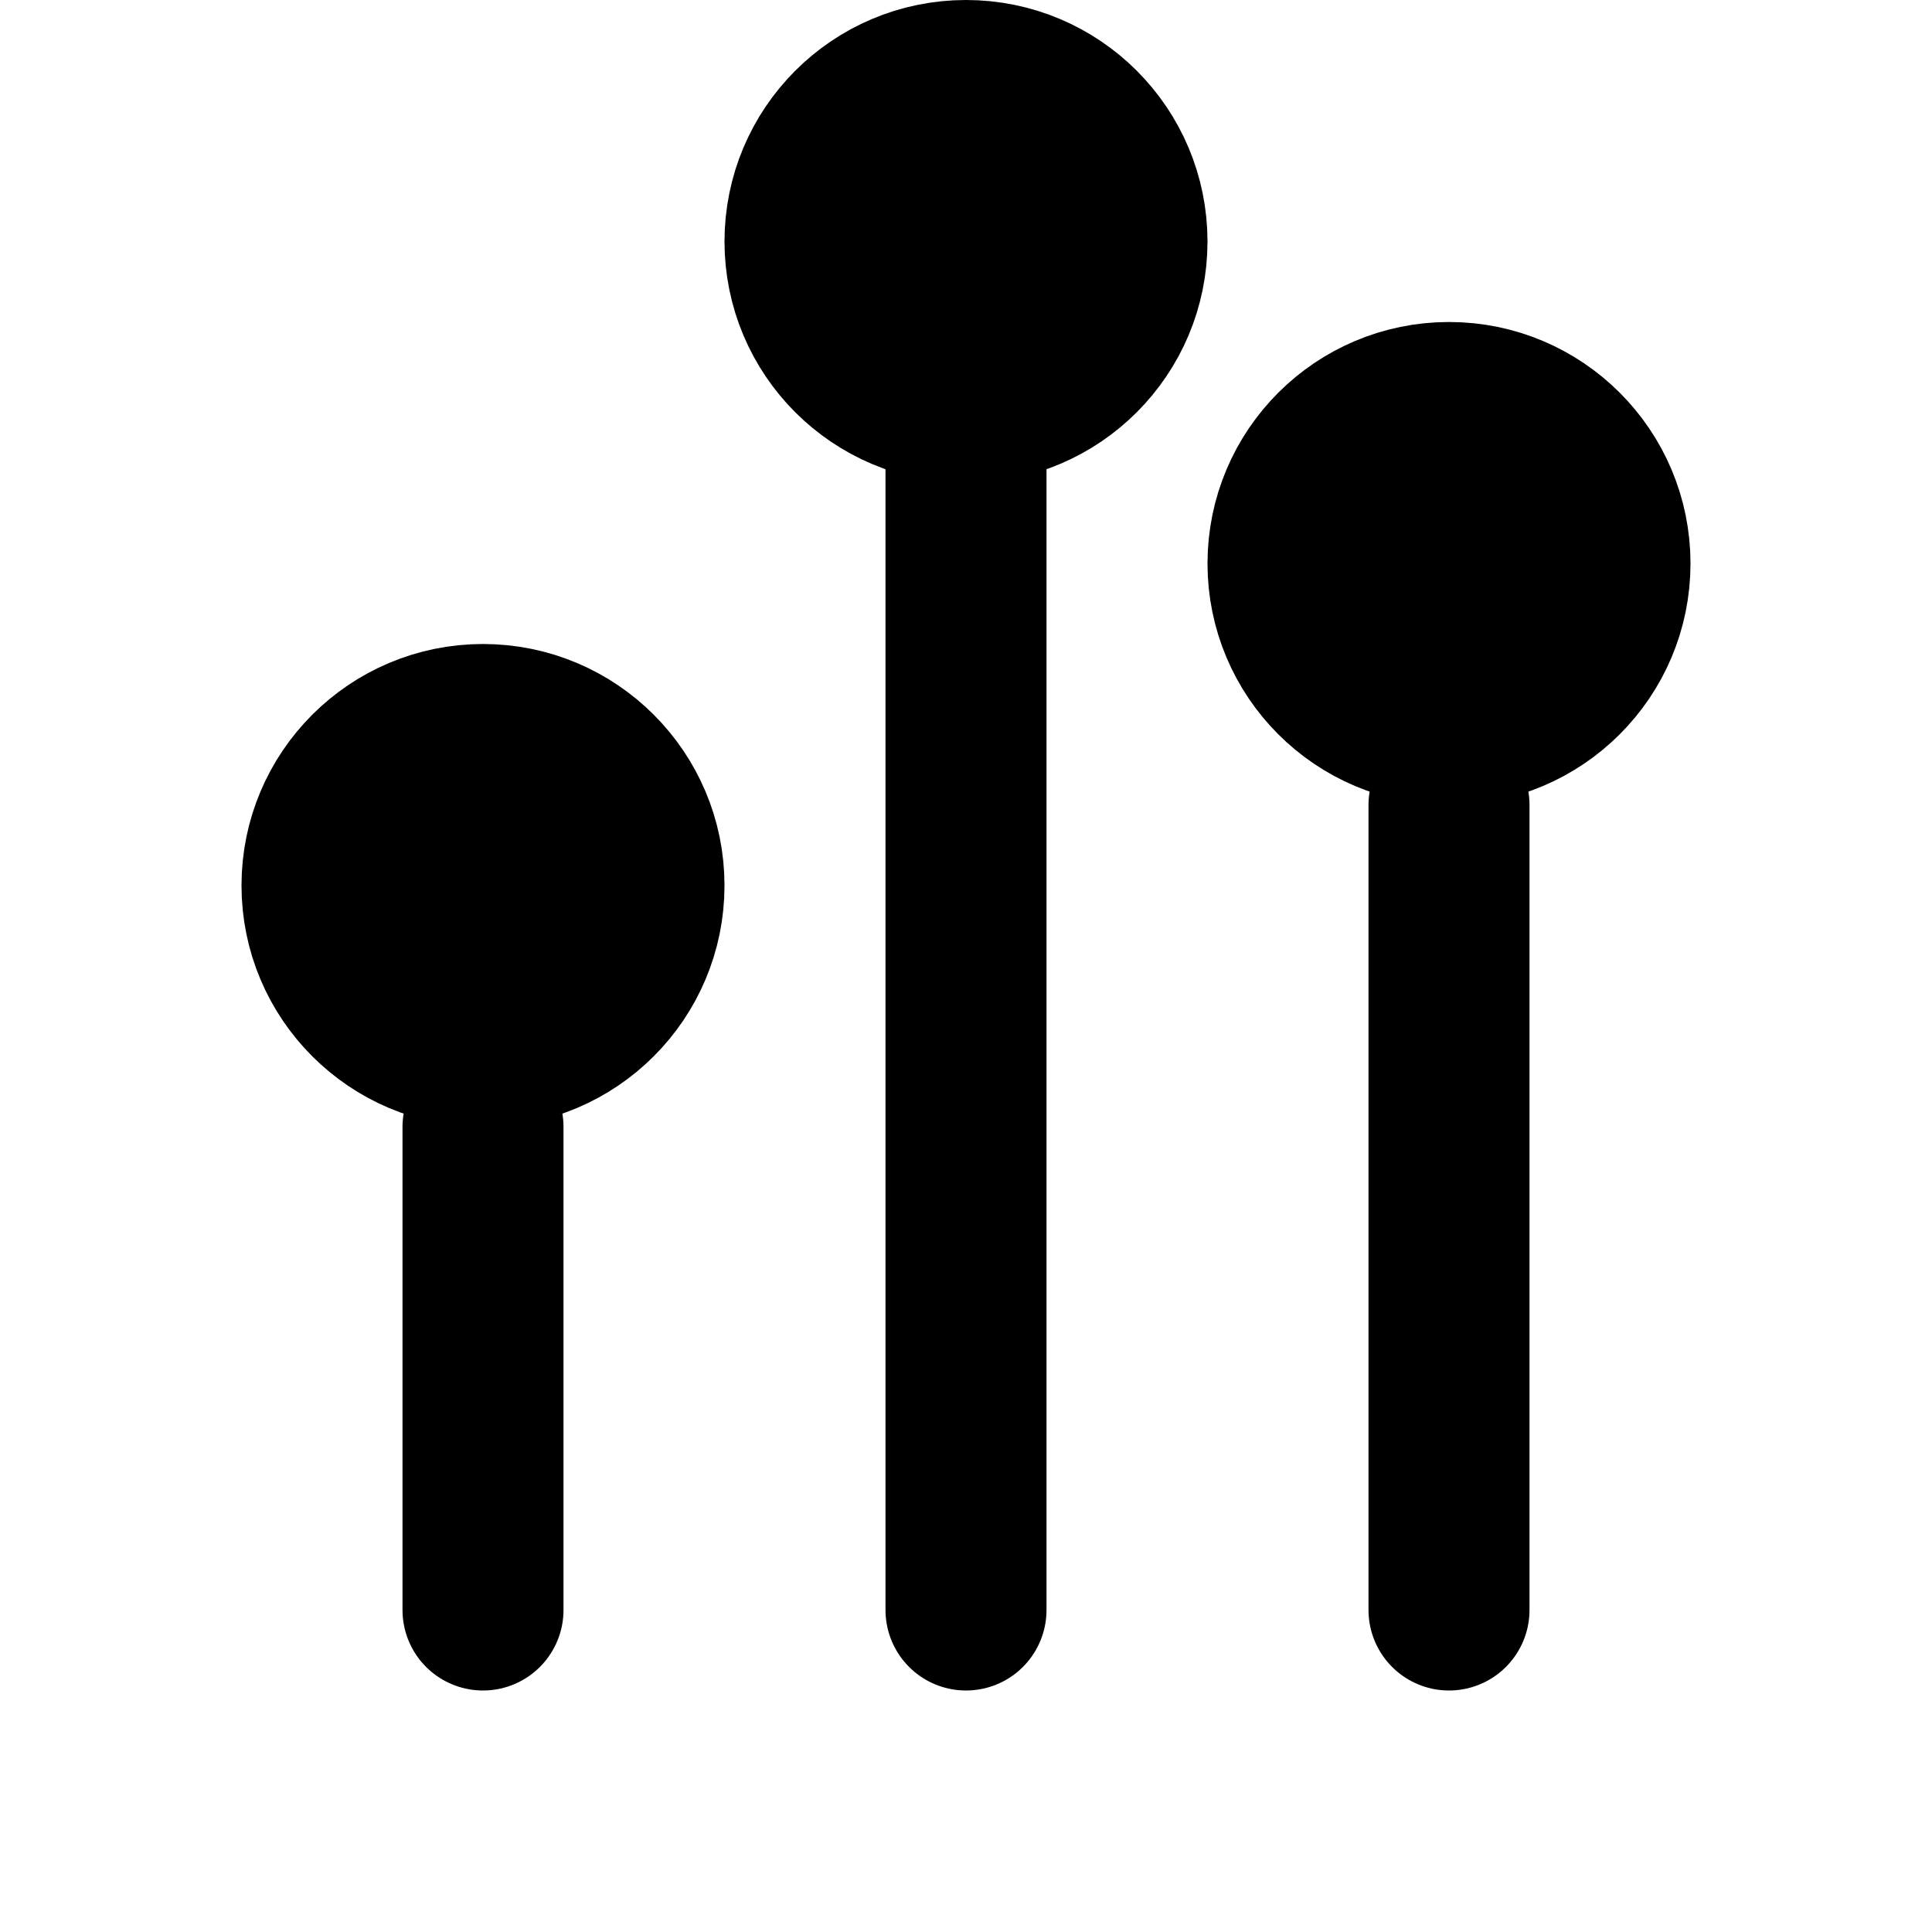
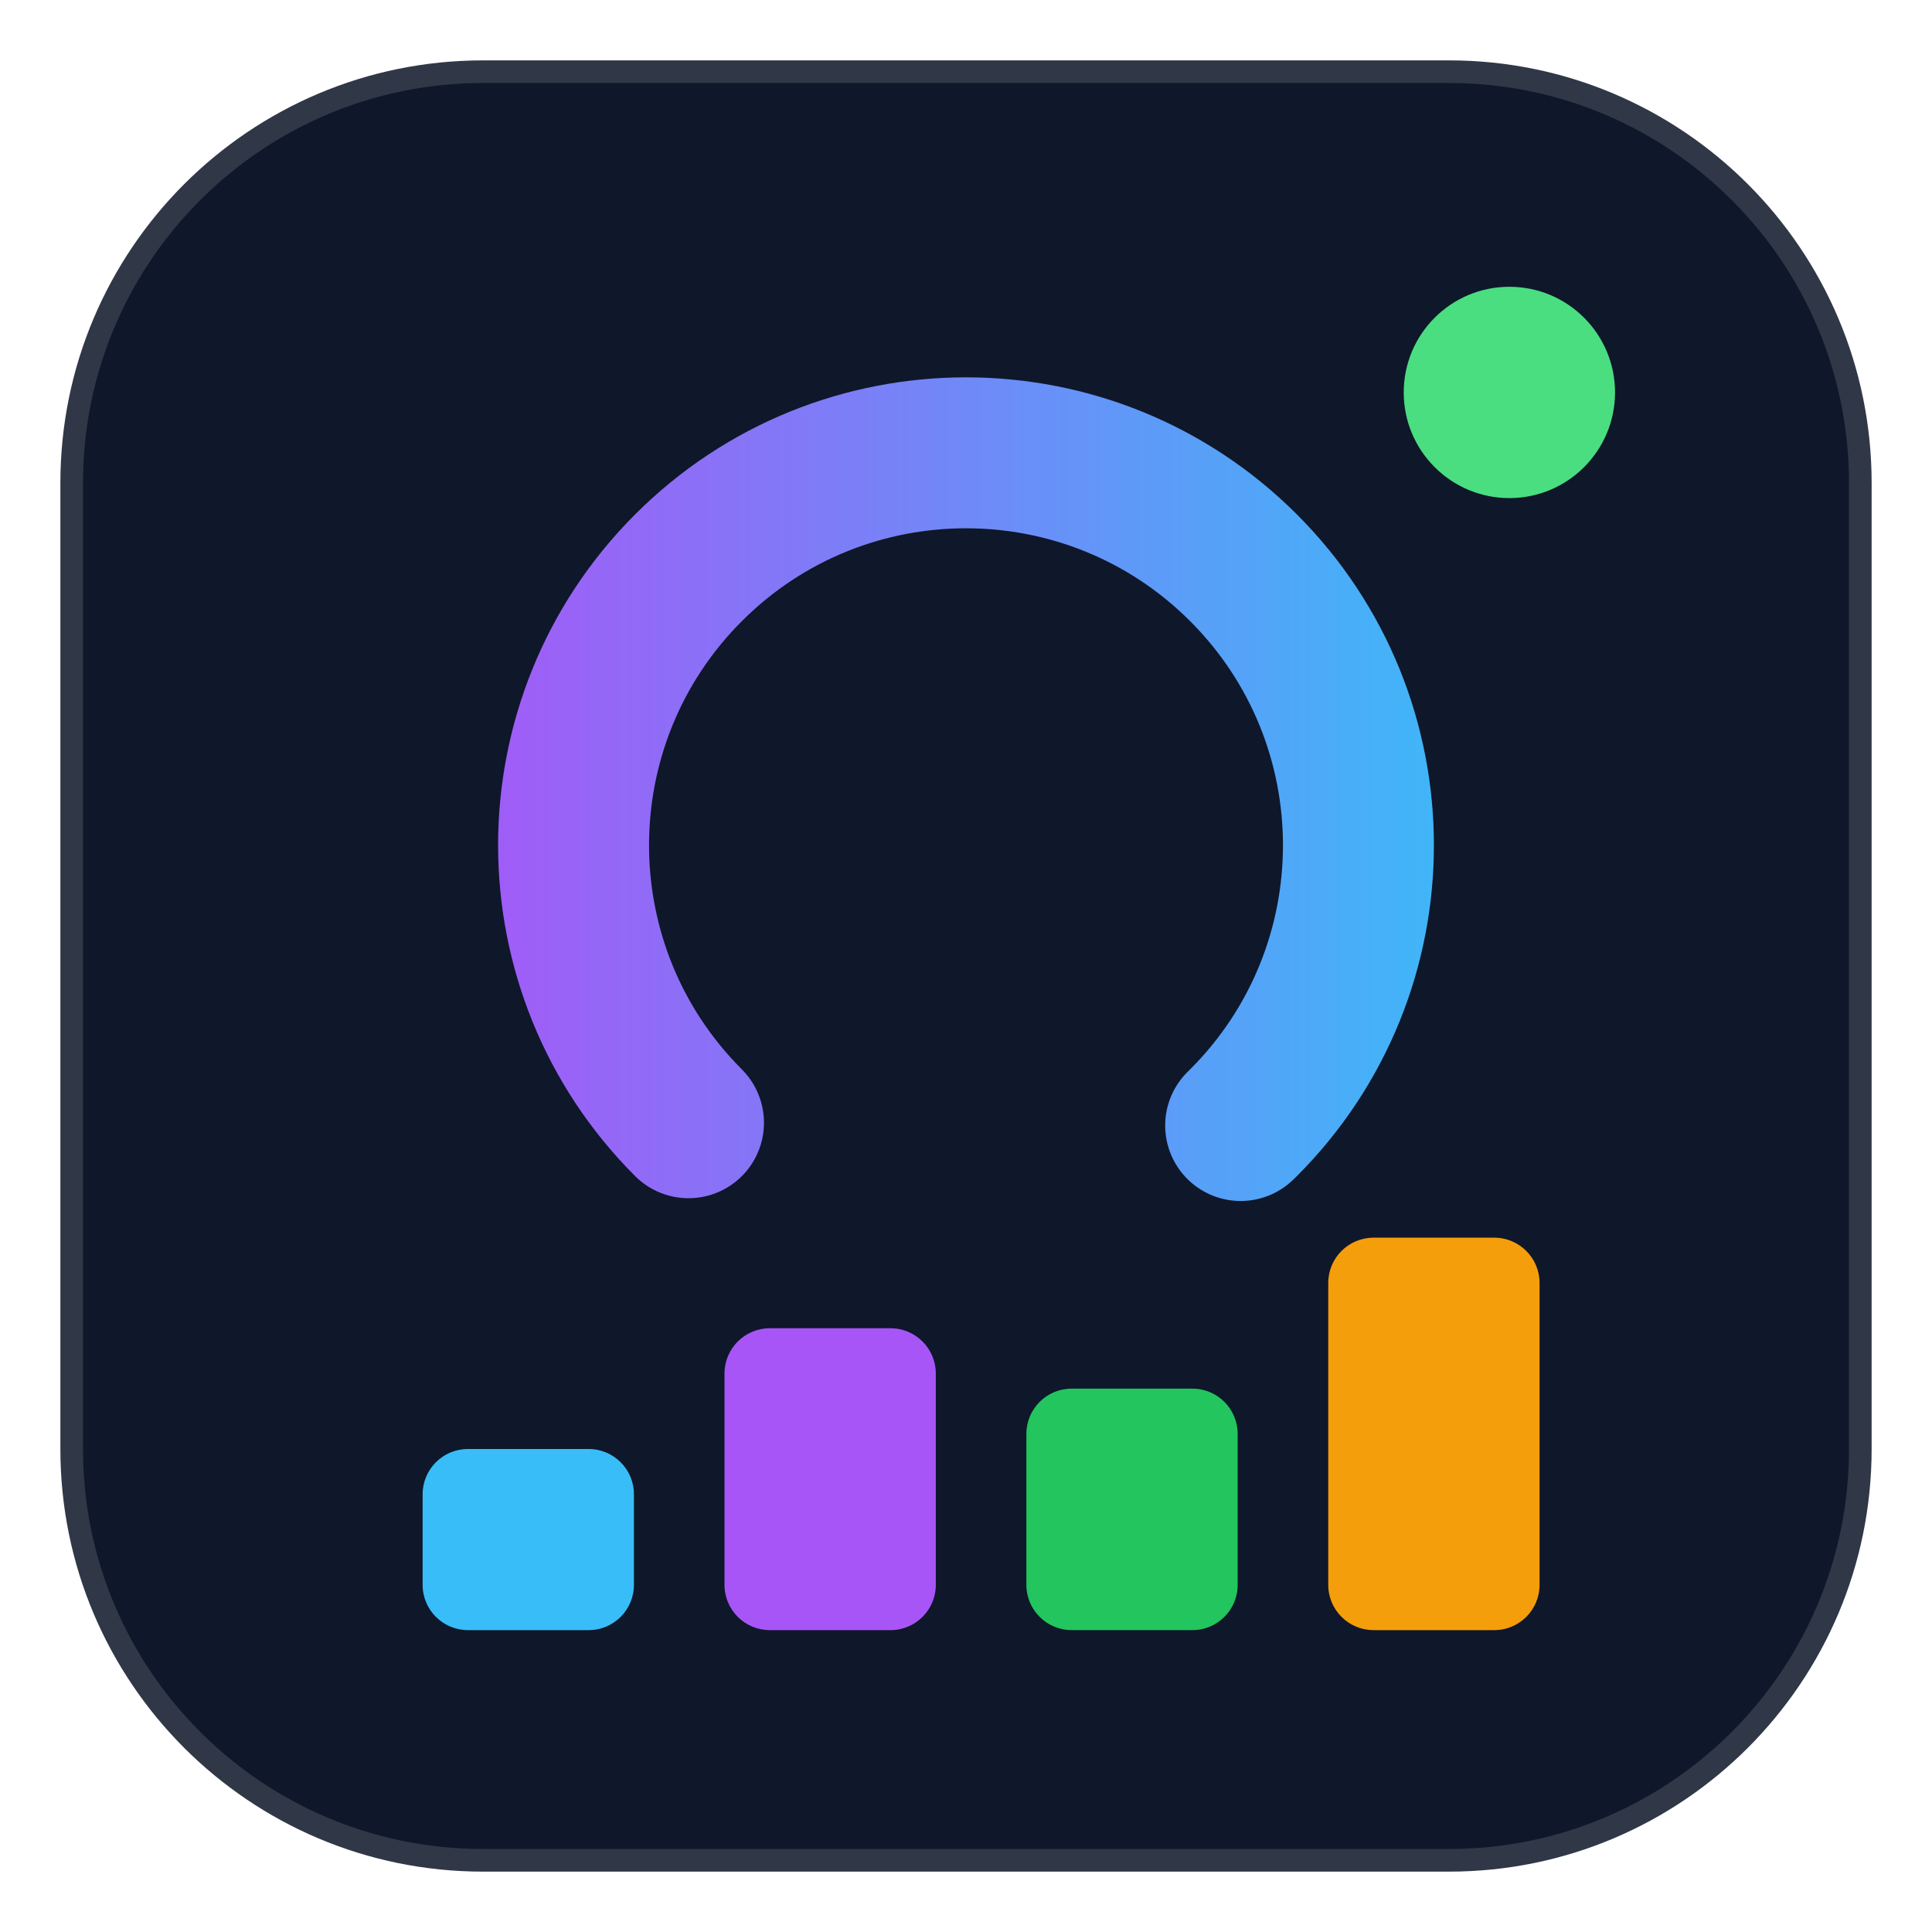
- <svg xmlns="http://www.w3.org/2000/svg" viewBox="0 0 24 24" width="24" height="24" fill="none" stroke="currentColor" stroke-width="2" stroke-linecap="round" stroke-linejoin="round">
-   <line x1="18" y1="20" x2="18" y2="10" />
-   <line x1="12" y1="20" x2="12" y2="4" />
-   <line x1="6" y1="20" x2="6" y2="14" />
-   <circle cx="18" cy="7" r="2" fill="currentColor" />
-   <circle cx="12" cy="3" r="2" fill="currentColor" />
-   <circle cx="6" cy="11" r="2" fill="currentColor" />
+ <svg xmlns="http://www.w3.org/2000/svg" viewBox="0 0 64 64" width="64" height="64">
+   <defs>
+     <linearGradient id="ag-ring" x1="0%" y1="0%" x2="100%" y2="100%">
+       <stop offset="0%" stop-color="#38bdf8" />
+       <stop offset="100%" stop-color="#a855f7" />
+     </linearGradient>
+   </defs>
+   <rect x="2" y="2" width="60" height="60" rx="14" fill="#0f172a" stroke="rgba(255,255,255,0.14)" stroke-width="1.5" />
+   <circle cx="32" cy="28" r="13" fill="none" stroke="url(#ag-ring)" stroke-width="5" stroke-linecap="round" stroke-dasharray="61.4 20.3" transform="rotate(135 32 28)" />
+   <rect x="14" y="48" width="7" height="6" rx="1.5" fill="#38bdf8" />
+   <rect x="24" y="44" width="7" height="10" rx="1.5" fill="#a855f7" />
+   <rect x="34" y="46" width="7" height="8" rx="1.5" fill="#22c55e" />
+   <rect x="44" y="41" width="7" height="13" rx="1.5" fill="#f59e0b" />
+   <circle cx="50" cy="13" r="3.5" fill="#4ade80" />
</svg>
